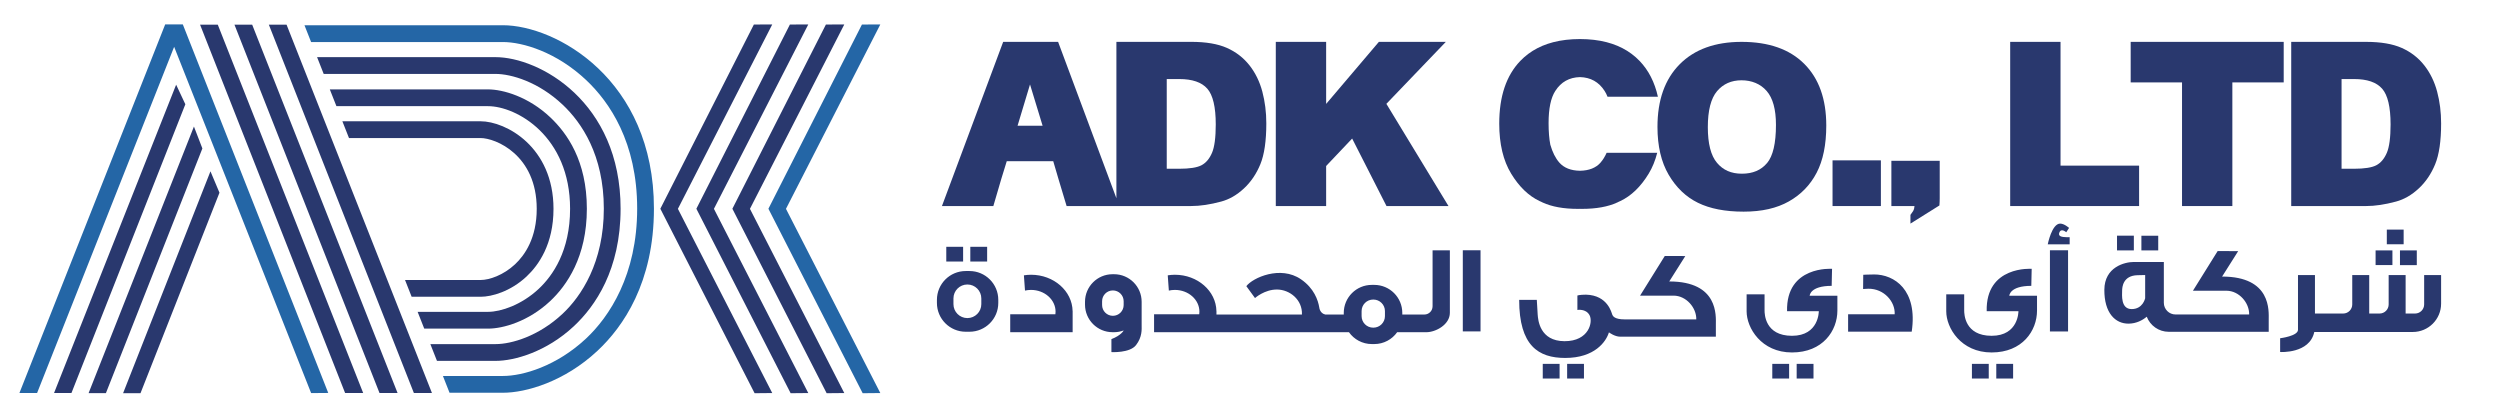
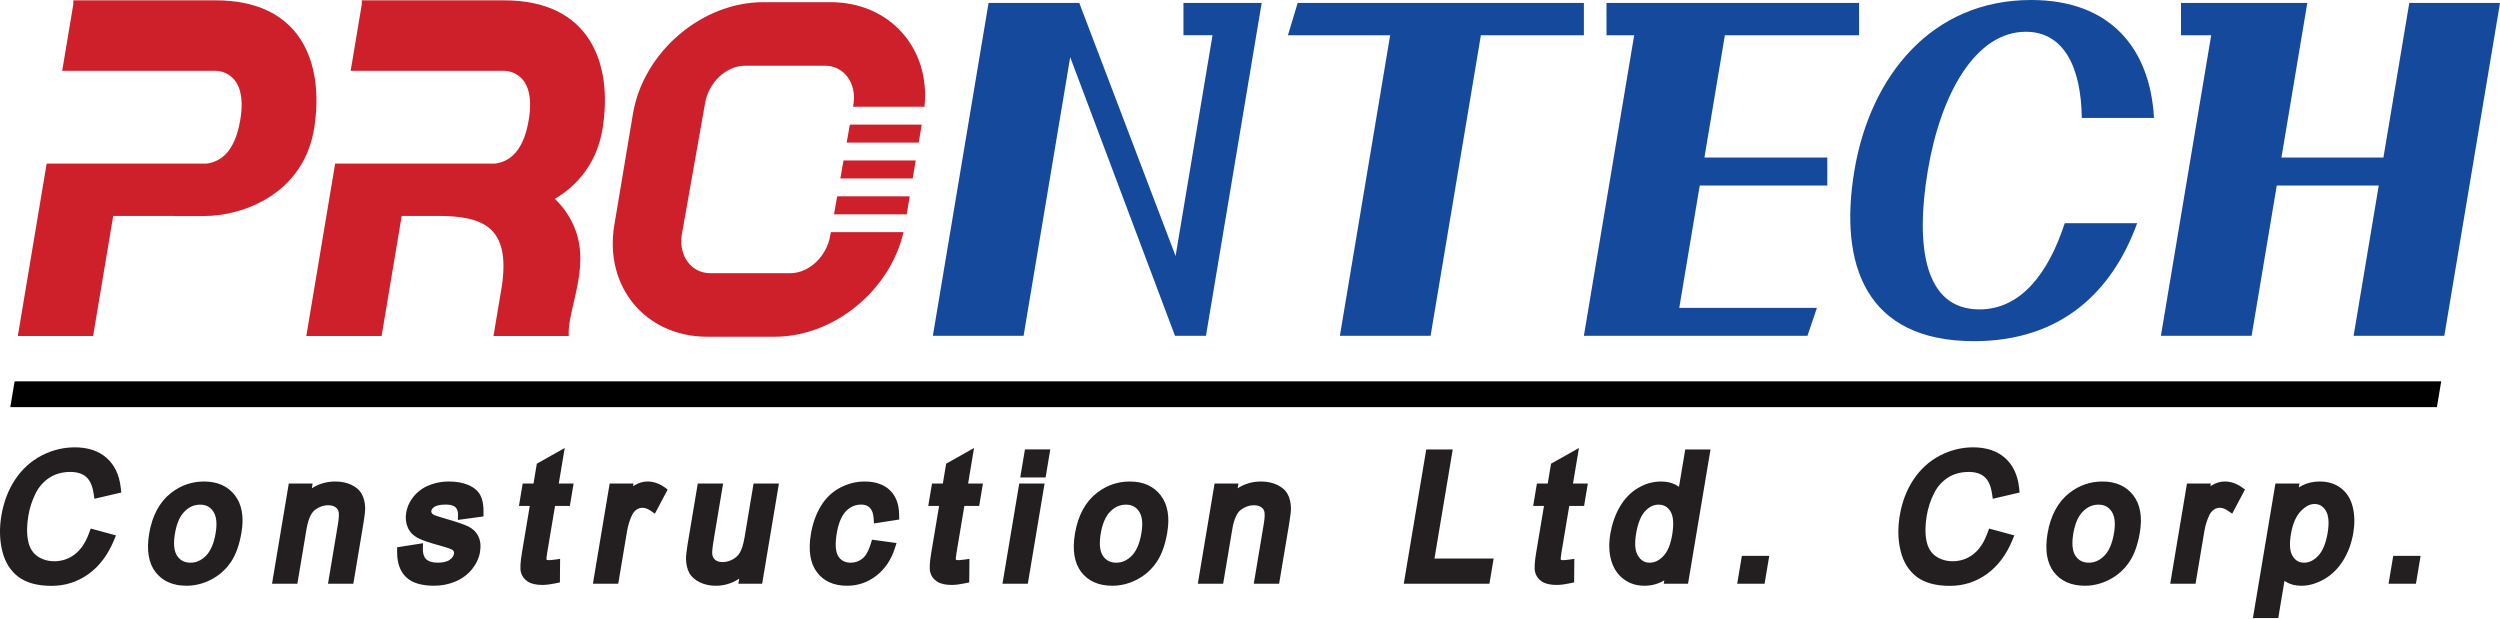
- <svg xmlns="http://www.w3.org/2000/svg" id="Layer_1" data-name="Layer 1" viewBox="0 0 1639.76 271.06">
+ <svg xmlns="http://www.w3.org/2000/svg" id="Layer_1" data-name="Layer 1" viewBox="0 0 2608.3 644.84">
  <defs>
    <style>
      .cls-1 {
-         fill: #29386e;
+         fill: #231f20;
      }

      .cls-2 {
-         fill: none;
+         fill: #cd202a;
      }

      .cls-3 {
-         fill: #2466a6;
+         fill: #14499c;
      }
    </style>
  </defs>
-   <g>
-     <path class="cls-1" d="M115.53,55.55l-80.08,202.23h11.41L121.57,68.39l-6.04-12.84ZM127.2,83l-69.1,174.87h11.36l63.28-160.5-5.54-14.38ZM80.72,257.91h11.43l51.8-131.52-5.91-14.02-57.31,145.54ZM131.22,16.17l95.14,241.61h11.85L142.84,16.17h-11.62ZM153.78,16.17l95.14,241.61h11.85L165.4,16.17h-11.62ZM176.33,16.17l95.14,241.61h11.85L187.95,16.17h-11.62ZM337.81,173.36c-7.61,7.11-16.82,10.29-22.57,10.29h-49.58l4.34,11h45.24c7.33,0,19.61-3.47,30.08-13.25,8.08-7.56,17.72-21.39,17.72-44.42,0-40.59-31.18-57.44-47.87-57.44h-90.61l4.34,11h86.27c9.84,0,36.87,11.01,36.87,46.44,0,19.08-7.74,30.32-14.23,36.38ZM376.42,213.94c13.97-13.06,30.63-37.02,30.63-77.06,0-70.24-53.46-99.4-82.09-99.4h-116.99l4.34,11h112.65c10.51,0,28.38,5.31,44.18,20.28,12.27,11.63,26.91,32.89,26.91,68.12s-14.76,57.45-27.14,69.02c-15.64,14.61-33.38,19.8-43.83,19.8h-42.81l4.34,11h38.47c12.45,0,33.37-5.96,51.34-22.76ZM320.13,215.55c9.88,0,26.45-4.71,40.65-17.98,11.01-10.29,24.14-29.16,24.14-60.64s-13-49.56-23.91-59.9c-14.33-13.58-31.03-18.4-40.97-18.4h-103.72l4.34,11h99.38c18.79,0,53.88,19.74,53.88,67.3,0,27.53-11.23,43.8-20.65,52.6-11.1,10.37-24.64,15.01-33.14,15.01h-46.21l4.34,11h41.87ZM530.15,16.05l-12.05.03-61.35,120.84,61.83,120.99,11.57-.11-61.88-120.82,61.88-120.94ZM553.77,16.05l-12.05.03-61.35,120.84,61.83,120.99,11.57-.11-61.88-120.82,61.88-120.94ZM506.52,16.05l-12.05.03-61.35,120.84,61.83,120.99,11.57-.11-61.88-120.82,61.88-120.94Z" />
-     <path class="cls-3" d="M108.35,16L12.73,257.79h11.59L114.22,30.71l89.85,227.12,11.23-.09L119.91,16h-11.56ZM577.4,16.05l-12.05.03-61.35,120.84,61.83,120.99,11.57-.11-61.88-120.82,61.88-120.94ZM329.82,16.57h-130.11l4.34,11h125.76c13.07,0,35.27,6.58,54.84,25.12,15.18,14.38,33.27,40.65,33.27,84.14s-18.25,70.94-33.56,85.25c-19.37,18.1-41.42,24.52-54.41,24.52h-39.44l4.34,11h35.1c14.99,0,40.21-7.2,61.92-27.49,16.9-15.79,37.05-44.8,37.05-93.29,0-84.99-64.55-120.27-99.11-120.27Z" />
-   </g>
-   <g>
-     <g>
-       <path class="cls-2" d="M1142.25,52.66c-6.66,0-12,2.38-16.04,7.13-4.03,4.75-6.05,12.61-6.05,23.58s2,18.68,6.01,23.43c4.01,4.75,9.46,7.13,16.36,7.13s12.58-2.33,16.47-6.98c3.89-4.65,5.83-13,5.83-25.05,0-10.14-2.03-17.55-6.09-22.22-4.06-4.68-9.56-7.02-16.51-7.02Z" />
-       <path class="cls-2" d="M773.5,51.85h-8.24v58.84h8.09c6.9,0,11.81-.77,14.72-2.31,2.92-1.54,5.2-4.23,6.85-8.08,1.65-3.84,2.48-10.08,2.48-18.7,0-11.41-1.85-19.22-5.54-23.43-3.69-4.21-9.82-6.32-18.37-6.32Z" />
-       <polygon class="cls-2" points="667.43 82.45 683.84 82.45 675.59 55.38 667.43 82.45" />
-       <path class="cls-2" d="M1544.07,51.85h-8.24v58.84h8.09c6.9,0,11.81-.77,14.72-2.31,2.92-1.54,5.2-4.23,6.85-8.08,1.65-3.84,2.48-10.08,2.48-18.7,0-11.41-1.85-19.22-5.54-23.43-3.69-4.21-9.82-6.32-18.37-6.32Z" />
-       <polygon class="cls-1" points="1351.51 27.46 1318.49 27.46 1318.49 135.15 1403.04 135.15 1403.04 108.64 1351.51 108.64 1351.51 27.46" />
-       <polygon class="cls-1" points="948.32 27.46 904.41 27.46 869.82 68.16 869.82 27.46 836.8 27.46 836.8 135.15 869.82 135.15 869.82 108.87 886.88 90.87 909.41 135.15 950.07 135.15 909.33 68.11 948.32 27.46" />
-       <path class="cls-1" d="M1049.82,106.65c-3.07,3.48-7.59,5.25-13.52,5.35-5.93-.09-10.44-1.87-13.52-5.35-2.53-2.87-4.5-6.79-5.92-11.74-.75-3.91-1.14-8.57-1.14-14.08,0-9.63,1.47-16.7,4.42-21.2,3.77-5.88,9.17-8.88,16.16-9.06,6.99.18,12.38,3.19,16.16,9.06.73,1.12,1.37,2.4,1.92,3.83h33.05c-2.12-9.52-6.11-17.35-12-23.48-6.54-6.81-15.03-11.19-25.44-13.15-.16-.03-.31-.06-.47-.09-2.64-.48-5.4-.8-8.29-.97-.18-.01-.35-.02-.53-.03-1.4-.07-2.82-.12-4.28-.12-.04,0-.08,0-.13,0-.04,0-.08,0-.13,0-1.46,0-2.88.05-4.28.12-.18,0-.36.02-.53.03-2.89.17-5.65.49-8.29.97-.16.03-.31.06-.47.09-10.41,1.96-18.89,6.34-25.44,13.15-9.19,9.57-13.79,23.26-13.79,41.07,0,13.36,2.61,24.32,7.84,32.89,5.22,8.57,11.44,14.55,18.63,17.95.29.14.6.25.9.39.35.18.7.36,1.06.53,6.06,2.79,13.76,4.19,23.12,4.19.47,0,.91-.02,1.37-.03.46,0,.9.03,1.37.03,9.36,0,17.06-1.4,23.12-4.19.36-.17.71-.35,1.06-.53.3-.13.61-.25.9-.39,7.2-3.4,13.41-9.38,18.63-17.95,2.46-4.03,4.32-8.62,5.62-13.72h-33.18c-1.13,2.53-2.46,4.68-4.01,6.43Z" />
-       <path class="cls-1" d="M1598.52,60.08c-1.75-6.56-4.57-12.32-8.46-17.26-3.89-4.95-8.81-8.74-14.76-11.39-5.95-2.64-13.76-3.97-23.43-3.97h-49.05v107.69h49.05c5.88,0,12.44-.98,19.68-2.94,5.3-1.42,10.25-4.27,14.87-8.56,4.62-4.28,8.22-9.6,10.82-15.94,2.6-6.34,3.9-15.27,3.9-26.78,0-7.35-.88-14.3-2.62-20.86ZM1565.5,100.3c-1.65,3.85-3.94,6.54-6.85,8.08-2.91,1.54-7.82,2.31-14.72,2.31h-8.09v-58.84h8.24c8.55,0,14.67,2.11,18.37,6.32,3.69,4.21,5.54,12.02,5.54,23.43,0,8.62-.83,14.85-2.48,18.7Z" />
-       <path class="cls-1" d="M819.49,42.81c-3.89-4.95-8.81-8.74-14.76-11.39-5.95-2.64-13.76-3.97-23.43-3.97h-49.05v102.58l-38.24-102.58h-36.02l-40.16,107.69h33.71l5.21-17.78,3.59-11.64h30.48l3.42,11.64,5.35,17.78h81.72c5.88,0,12.44-.98,19.68-2.94,5.3-1.42,10.25-4.27,14.87-8.56,4.62-4.28,8.22-9.6,10.82-15.94,2.6-6.34,3.9-15.27,3.9-26.78,0-7.35-.88-14.3-2.62-20.86-1.75-6.56-4.57-12.32-8.46-17.26ZM667.43,82.45l8.16-27.07,8.25,27.07h-16.41ZM794.93,100.3c-1.65,3.85-3.94,6.54-6.85,8.08-2.91,1.54-7.82,2.31-14.72,2.31h-8.09v-58.84h8.24c8.55,0,14.67,2.11,18.37,6.32,3.69,4.21,5.54,12.02,5.54,23.43,0,8.62-.83,14.85-2.48,18.7Z" />
-       <rect class="cls-1" x="1201.97" y="105.18" width="31.71" height="29.97" />
-       <path class="cls-1" d="M1240.57,135.15h15.16c-.21,3.02-1.12,3.46-2.66,5.79v5.72l19-11.9c.12-1.51.2-3.05.2-4.68v-24.61h-31.71v29.68Z" />
-       <path class="cls-1" d="M1142.32,27.46c-17.35,0-30.88,4.9-40.6,14.69-9.72,9.8-14.58,23.48-14.58,41.06,0,12.59,2.45,23.07,7.36,31.44,4.91,8.37,11.31,14.5,19.21,18.37,7.9,3.87,17.87,5.8,29.92,5.8s21.76-2.24,29.7-6.72c7.94-4.48,14.02-10.75,18.22-18.81,4.2-8.05,6.31-18.38,6.31-30.96,0-17.34-4.81-30.82-14.43-40.44-9.62-9.62-23.32-14.43-41.11-14.43ZM1159.01,106.95c-3.89,4.65-9.38,6.98-16.47,6.98s-12.35-2.37-16.36-7.13c-4.01-4.75-6.01-12.56-6.01-23.43s2.02-18.83,6.05-23.58c4.03-4.75,9.38-7.13,16.04-7.13s12.45,2.34,16.51,7.02c4.06,4.68,6.09,12.08,6.09,22.22,0,12.05-1.94,20.4-5.83,25.05Z" />
-       <polygon class="cls-1" points="1397.52 54.05 1431.2 54.05 1431.2 135.15 1464.21 135.15 1464.21 54.05 1497.89 54.05 1497.89 27.46 1397.52 27.46 1397.52 54.05" />
-     </g>
-     <path class="cls-1" d="M647.47,161.89h-11.04v9.63h11.04v-9.63ZM1011.9,248.28h11.04v-9.63h-11.04v9.63ZM1027.89,248.29h11.04v-9.63h-11.04v9.63ZM1162.45,248.28h11.04v-9.63h-11.04v9.63ZM1178.44,248.29h11.04v-9.63h-11.04v9.63ZM631.71,161.89h-11.04v9.63h11.04v-9.63ZM635.89,177.77h-2.47c-10.43,0-18.89,8.46-18.89,18.89v2.04c0,10.43,8.46,18.89,18.89,18.89h2.47c10.43,0,18.89-8.46,18.89-18.89v-2.04c0-10.43-8.46-18.89-18.89-18.89ZM643.65,199.49c0,5.05-4.09,9.14-9.14,9.14s-9.14-4.09-9.14-9.14v-3.75c0-5.05,4.09-9.14,9.14-9.14s9.14,4.09,9.14,9.14v3.75ZM676.25,180.21c-1.6,0-3.15.15-4.67.38l.72,10.01c1.27-.28,2.58-.45,3.95-.45,8.89,0,16.1,6.4,16.1,14.29,0,.58-.05,1.14-.12,1.7h-29.62v11.76h40.94v-13.87h-.02c-.25-13.18-12.35-23.82-27.26-23.82ZM748.81,199.82s0-.01,0-.02v-1.85c0-9.99-8.1-18.09-18.09-18.09h-.97c-9.99,0-18.09,8.1-18.09,18.09v1.85c0,9.99,8.1,18.09,18.09,18.09h.97c2.22,0,4.33-.42,6.29-1.15v.02s-1.51,3.18-8.03,5.67v8.51s12.06.74,16.16-4.6c4.11-5.33,3.69-10.38,3.67-12.95-.01-2.18,0-10.96,0-13.59ZM737.01,200.07c0,3.91-3.17,7.07-7.07,7.07s-7.07-3.17-7.07-7.07v-2.5c0-3.91,3.17-7.07,7.07-7.07s7.07,3.17,7.07,7.07v2.5ZM939.62,200.93c0,2.97-2.41,5.37-5.37,5.37h-14.48v-1.06c0-10.15-8.23-18.38-18.38-18.38h-1.63c-10.15,0-18.38,8.23-18.38,18.38v1.06h-12.11c-3.58-.77-3.94-4.55-3.94-4.55h0c-.79-4.86-3.43-12.69-12.05-18.59-13.44-9.2-31.58-1.02-35.8,4.53l5.68,7.8s6.28-5.66,14.5-5.59c8.22.07,16.66,6.62,16.29,16.4h-56.07v-2.27h-.02c-.25-13.18-12.35-23.82-27.26-23.82-1.6,0-3.15.15-4.67.38l.72,10.01c1.27-.28,2.58-.45,3.95-.45,8.89,0,16.1,6.4,16.1,14.29,0,.58-.05,1.14-.12,1.7h-29.62v11.76h127.83c3.33,4.7,8.8,7.77,14.99,7.77h1.63c6.19,0,11.66-3.07,14.99-7.77h19.1c6.26,0,15.47-5.01,15.47-12.72v-40.98h-11.34v36.73ZM908.39,207.34c0,4.18-3.39,7.57-7.57,7.57h-.17c-4.18,0-7.57-3.39-7.57-7.57v-3.29c0-4.18,3.39-7.57,7.57-7.57h.17c4.18,0,7.57,3.39,7.57,7.57v3.29ZM959.46,217.37h11.63v-53.21h-11.63v53.21ZM1094.87,184.6l10.53-16.66-13.46-.05-16.21,26.02h21.96c8.3,0,15.09,7.95,14.91,15.58h-46.94c-6.82,0-7.81-2.23-8.2-3.19-.4-.95-2.85-12.66-17.19-13.03-4.26.02-5.65.55-5.65.55v9.48s5.5-1.01,7.94,3.39c2.44,4.4-.31,17.14-16.39,17.1-16.26-.05-17.36-13.97-17.6-17.48-.24-3.51-.57-9.63-.57-9.63h-11.57c0,30.13,12.69,38.1,30.19,38.1,19.38,0,26.89-10.74,28.68-16.79,0,0,3.78,2.85,7.42,2.85h62.72v-7.87c0-5.73,1.89-28.36-30.57-28.36ZM1201.4,187.49l.25-11.17s-30.25-2.2-29.51,27.81h20.82s.18,16.12-17.58,16.12-18-14.37-18-16.69v-10.51h-11.77v11.15c0,10.82,9.58,26.98,29.77,26.98s29.77-14.27,29.77-27.45v-9.76h-18.18s.11-6.48,14.44-6.48ZM1293.39,248.28h11.04v-9.63h-11.04v9.63ZM1309.37,248.29h11.04v-9.63h-11.04v9.63ZM1399.6,154.59h-11.04v9.63h11.04v-9.63ZM1415.59,154.6h-11.04v9.63h11.04v-9.63ZM1569.2,164.24h-11.04v9.63h11.04v-9.63ZM1574.15,173.88h11.04v-9.63h-11.04v9.63ZM1576.56,150.6h-11.04v9.63h11.04v-9.63ZM1332.34,187.49l.25-11.17s-30.25-2.2-29.51,27.81h20.82s.18,16.12-17.58,16.12-18-14.37-18-16.69v-10.51h-11.77v11.15c0,10.82,9.58,26.98,29.77,26.98s29.77-14.27,29.77-27.45v-9.76h-18.18s.11-6.48,14.44-6.48ZM1229.23,180.02c-3.23,0-7.12.21-7.12.21l-.1,9.33s2.84-.18,3.4-.18c10.38-.14,17.79,8.59,17.31,16.75h-30.54v11.43h41.72c4.07-27.48-11.48-37.57-24.68-37.55ZM1344.56,217.39h11.89v-53.23h-11.89v53.23ZM1457.5,181.38l10.53-16.66-13.46-.05-16.21,26.02h21.96c8.3,0,15.09,7.95,14.91,15.58h-48.28c-4.24,0-7.68-3.44-7.68-7.68v-26.76h-19.68c-5.98,0-19.26,3.3-19.34,18.25-.08,15.14,7.13,22.34,16.03,22.2,4.88-.08,8.92-2.14,11.78-4.55,2.24,5.79,7.85,9.9,14.43,9.9h65.57v-7.87c0-5.73,1.89-28.36-30.57-28.36ZM1407.01,195.79s-.04-.02-.04-.02c0,0-1.49,6.96-8.8,6.96s-6.26-9.46-6.26-11.96.59-10.03,10.1-10.26c2.11-.05,3.73-.09,5.01-.12v15.39ZM1350.82,152.34c1.26-2.89,4.44,0,4.44,0l1.85-2.85s-3.11-2.84-5.85-2.83c-5.48.02-8.13,13.58-8.13,13.58h14.37v-4.64h-1.74c-3.93-.07-6.06-.72-4.95-3.26ZM1590.01,180.41v19.27c0,3.3-2.67,5.97-5.97,5.97h-6.18v-25.24h-11.13v19.27c0,3.3-2.67,5.97-5.97,5.97h-6.78v-25.24h-11.13v19.27c0,3.3-2.67,5.97-5.97,5.97h-18.49v-25.24h-11.13v35.91c0,4.1-11.71,5.54-11.71,5.54v9.02s19.29,1.26,22.4-13.13h64.6c10.26,0,18.58-8.32,18.58-18.58v-18.76h-11.13Z" />
-   </g>
+   <path class="cls-2" d="M525.75.36h-148.27v4.01l-11.63,69.51h159.91s34.7-1.43,25.88,51.28c-6,35.86-22.62,44.01-35.57,45.56h-166.41l-30.09,179.83h78.56l20.97-125.29h37.63c48.08,0,75.5,12.09,67.01,72.24l-8.88,53.05h78.46l-.04-.07s.09.05.13.07c-1.52-21.32,13.59-52.94,11.94-86.12-1-20.2-9.42-40.47-26.41-56.96,24.15-14.36,44.3-38.15,49.9-74.24C639.33,65.51,615.1.16,525.75.36ZM224.78.36H76.51v4.01l-11.63,69.51h159.91s34.7-1.43,25.88,51.28c-6,35.86-22.62,44.01-35.57,45.56H48.67l-30.09,179.83h78.56l20.97-125.29h62.88c-.02.09-.03.14-.03.14h31.41c43.24,0,104.99-24.44,115.49-92.16C338.37,65.51,314.14.16,224.78.36ZM870.1,223.63h75.88l3.15-18.82h-75.7l-3.33,18.82ZM883.35,148.8h75.15l3.15-18.82h-74.97l-3.33,18.82ZM866.55,2.28h-70.23c-64.32,0-125.2,52.15-135.96,116.47l-19.43,116.1c-10.76,64.32,32.66,116.47,96.98,116.47h70.23c61.85,0,120.5-48.21,134.49-109.11h-75.83l-.5,2.84c-3.31,22.07-22.01,39.97-41.77,39.97h-83.46c-19.76,0-33.1-17.9-29.79-39.97l24.18-136.51c3.31-22.07,22.01-39.97,41.77-39.97h83.46c19.76,0,33.1,17.9,29.79,39.97l-.5,2.84h74.55c6.39-60.89-36.12-109.11-97.97-109.11ZM876.72,186.22h75.52l3.15-18.82h-75.33l-3.33,18.82Z" />
+   <path class="cls-1" d="M776.92,560.09c-1.51,9.01-3.46,13.79-4.84,16.21-1.72,3.03-4.26,5.48-7.53,7.27-3.47,1.9-7.05,2.86-10.63,2.86-3.36,0-6.01-.82-7.88-2.44-1.85-1.61-2.81-3.72-2.99-6.59-.09-1.7.15-5.77,1.79-15.55l9.6-57.38h-26.44l-10.62,63.45c-1.2,7.19-1.73,12.38-1.61,15.86.16,5.38,1.28,10.05,3.33,13.87,2.14,4,5.82,7.3,10.93,9.82,4.94,2.43,10.55,3.67,16.68,3.67,8.89,0,17.11-2.49,24.53-7.43l-.89,5.31h24.82l17.49-104.54h-26.44l-9.31,55.62ZM578.84,583.85c-2.53.36-4.62.56-6.04.56-1.77,0-2.28-.31-2.29-.31-.23-.16-.31-.29-.36-.46-.02-.25-.11-1.77.7-6.64l8.22-49.14h15.47l3.91-23.38h-15.47l6.2-37.07-29.1,16.38-3.46,20.7h-11.29l-3.91,23.38h11.29l-8.08,48.26c-1.76,10.5-2.13,17.13-1.17,20.86,1.04,4.07,3.44,7.36,7.14,9.78,3.54,2.32,8.66,3.5,15.22,3.5,3.8,0,8.19-.52,13.05-1.53l5.29-1.1.21-24.56-5.54.8ZM675.47,502.36c-4.74,0-9.37,1.41-13.76,4.18-.4.25-.81.53-1.21.82l.48-2.89h-24.9l-17.49,104.54h26.44l9.12-54.47c1.02-6.11,2.76-11.79,5.14-16.86,1.22-2.58,2.85-4.57,4.83-5.94,1.95-1.34,3.85-1.96,6-1.96,2.72,0,5.4.88,7.97,2.63l5.19,3.52,13.32-25.23-3.34-2.38c-5.57-3.96-11.55-5.97-17.78-5.97ZM1045.9,609.02h26.44l17.49-104.54h-26.44l-17.49,104.54ZM908.11,568.5c-2.01,6.6-4.84,11.42-8.41,14.33-3.53,2.88-7.36,4.22-12.05,4.22-5.92,0-10.03-2.07-12.93-6.52-3-4.59-3.61-12.84-1.76-23.87,1.84-10.98,5.17-18.92,9.91-23.59,4.58-4.52,9.6-6.63,15.79-6.63,3.83,0,6.67,1.08,8.92,3.39,2.31,2.37,3.63,6.15,3.94,11.24l.3,5.05,26.37-4.08-.11-5.58c-.21-10.72-3.5-19.18-9.78-25.14-6.26-5.94-15.07-8.95-26.2-8.95-8.74,0-17.32,2.15-25.48,6.4-8.41,4.38-15.3,10.99-20.47,19.66-4.91,8.23-8.31,17.88-10.12,28.68-2.84,16.95-.78,30.3,6.12,39.66,7.01,9.53,17.67,14.37,31.66,14.37,11.27,0,21.54-3.54,30.53-10.51,8.92-6.92,15.4-16.51,19.25-28.51l1.79-5.57-25.6-3.5-1.66,5.46ZM1005.9,583.85c-2.53.36-4.62.56-6.04.56-1.77,0-2.29-.31-2.29-.31-.23-.16-.31-.29-.36-.46-.02-.25-.11-1.78.7-6.64l8.22-49.14h15.47l3.91-23.38h-15.47l6.2-37.07-29.1,16.38-3.46,20.7h-11.29l-3.91,23.38h11.29l-8.08,48.26c-1.76,10.5-2.13,17.13-1.17,20.86,1.04,4.07,3.44,7.36,7.14,9.78,3.54,2.32,8.66,3.5,15.22,3.5,3.8,0,8.19-.52,13.05-1.53l5.29-1.1.21-24.56-5.54.8ZM488.2,549.09h0c-4.2-2.01-11.7-4.58-22.25-7.62-8.95-2.64-11.6-3.55-12.38-3.86-1.56-.7-2.64-1.53-3.16-2.45-.41-.68-.52-1.34-.38-2.19.17-1.01.68-2.4,3.14-4.13,1.28-.9,4.55-2.41,12.09-2.41,4.64,0,7.97.94,9.91,2.79,1.92,1.83,2.77,4.31,2.68,7.78l-.14,5.46,26.71-3.66.04-5.56c.05-6.86-1.11-12.52-3.44-16.81-2.44-4.48-6.69-8.02-12.65-10.53-5.61-2.36-12.4-3.55-20.19-3.55-5.25,0-10.39.72-15.27,2.13-4.98,1.45-9.16,3.3-12.36,5.45-4.34,2.84-8.04,6.45-10.99,10.74-2.98,4.33-4.93,9.09-5.77,14.13-.93,5.57-.4,10.74,1.58,15.37,2.01,4.7,5.51,8.41,10.39,11.03,4.34,2.33,11.93,4.95,23.18,8.01,10.62,2.88,12.91,4.34,13.24,4.59,1.33,1.02,1.75,2.15,1.46,3.88-.4,2.4-1.72,4.32-4.27,6.26-2.67,2.03-7.04,3.1-12.63,3.1s-9.71-1.24-12.16-3.69c-2.42-2.42-3.57-6.12-3.42-10.99l.18-5.62-27.04,4.26.03,5.5c.06,11.22,3.25,19.9,9.48,25.79,6.19,5.85,15.94,8.82,28.99,8.82,7.88,0,15.33-1.45,22.15-4.32,7.11-2.99,12.99-7.32,17.48-12.88,4.49-5.55,7.3-11.57,8.36-17.9,1.09-6.49.47-12.09-1.83-16.65-2.28-4.5-5.9-7.96-10.75-10.28ZM212.84,502.36c-12.57,0-24.07,3.96-34.21,11.79-12.1,9.39-19.84,23.72-23,42.59-2.87,17.16-.67,30.63,6.54,40.04,7.29,9.52,18.21,14.34,32.46,14.34,8.86,0,17.52-2.17,25.74-6.45,8.35-4.34,15.27-10.52,20.57-18.36,5.17-7.65,8.88-18.04,11.03-30.89,2.72-16.23.39-29.25-6.91-38.69-7.38-9.54-18.22-14.37-32.23-14.37ZM214.69,580.02c-4.86,4.79-9.96,7.03-16.02,7.03s-10.51-2.22-13.77-6.99c-3.35-4.9-4.16-12.74-2.39-23.31,1.77-10.56,5.19-18.39,10.17-23.26,4.86-4.75,9.98-6.96,16.12-6.96s10.36,2.23,13.65,7c3.38,4.9,4.23,12.53,2.53,22.68-1.82,10.86-5.28,18.87-10.28,23.8ZM92.57,557.1c-3.62,9.59-8.62,16.82-14.87,21.5-6.15,4.61-13.27,6.95-21.16,6.95-6.56,0-12.45-1.77-17.51-5.25-4.9-3.38-8.14-8.63-9.62-15.61-1.59-7.52-1.53-16.53.18-26.78,1.32-7.89,3.85-15.64,7.52-23.06,3.39-6.86,8.24-12.38,14.4-16.41,6.14-4.02,13.51-6.06,21.89-6.06,7.08,0,12.67,1.77,16.59,5.27,3.99,3.56,6.61,9.54,7.78,17.78l.71,4.96,28.05-6.54-.63-5.52c-1.5-13.03-6.44-23.33-14.7-30.61-8.28-7.3-19.43-11-33.16-11-11.97,0-23.59,2.86-34.53,8.5-11.1,5.72-20.43,14.18-27.73,25.15-7.15,10.73-11.98,23.39-14.36,37.63-2.17,12.99-1.87,25.34.9,36.7,2.86,11.72,8.52,20.84,16.83,27.1,8.3,6.26,19.89,9.43,34.46,9.43s27.31-4.14,38.68-12.29c11.3-8.1,20.21-19.89,26.5-35.04l2.2-5.3-26.29-7.15-2.14,5.67ZM377.61,515.74h0c-2.17-4.12-5.86-7.44-10.96-9.87-4.88-2.33-10.52-3.51-16.73-3.51-9.06,0-17.28,2.37-24.55,7.06l.83-4.94h-24.9l-17.49,104.54h26.44l9.47-56.59c2.14-12.81,5.92-18.1,8.7-20.28,4.25-3.32,9-5.01,14.11-5.01,3.03,0,5.54.68,7.46,2.02,1.82,1.27,2.87,2.84,3.3,4.91.36,1.76.55,5.37-.65,12.54l-10.44,62.4h26.44l10.54-63.01c1.32-7.86,1.89-13.1,1.8-16.5-.18-5.24-1.31-9.87-3.36-13.76ZM1064.44,498.18h26.44l4.9-29.28h-26.44l-4.9,29.28ZM1751.71,507.95c-.64-.47-1.31-.91-2-1.33-4.61-2.83-10.2-4.26-16.59-4.26-8.55,0-16.8,2.36-24.51,7.01-7.74,4.66-14.13,11.4-19,20.02-4.64,8.22-7.84,17.45-9.51,27.44-1.73,10.31-1.44,19.63.86,27.68,2.36,8.28,6.66,14.84,12.78,19.51,6.18,4.72,13.54,7.11,21.87,7.11,7.65,0,14.61-1.9,20.81-5.66l-.59,3.55h25.33l23.45-140.11h-26.36l-6.53,39.04ZM1735.07,580.55h0c-4.42,4.43-8.86,6.5-13.98,6.5s-8.85-2.19-11.95-6.89c-3.22-4.88-3.95-12.73-2.18-23.33,1.85-11.04,5.1-19.03,9.65-23.76,4.31-4.47,8.73-6.55,13.92-6.55s9.25,2.19,12.23,6.91c3.13,4.95,3.75,13.27,1.83,24.72-1.71,10.24-4.92,17.78-9.53,22.4ZM1812.45,609.02h28.58l4.87-29.1h-28.58l-4.87,29.1ZM2193.44,502.36c-12.57,0-24.07,3.96-34.21,11.79-12.1,9.39-19.84,23.72-23,42.59-2.87,17.16-.67,30.63,6.54,40.04,7.29,9.52,18.21,14.34,32.46,14.34,8.86,0,17.52-2.17,25.74-6.45,8.35-4.34,15.27-10.52,20.57-18.36,5.17-7.65,8.88-18.04,11.03-30.89,2.72-16.23.39-29.25-6.91-38.69-7.38-9.54-18.22-14.37-32.23-14.37ZM2195.3,580.02c-4.87,4.79-9.96,7.03-16.03,7.03s-10.51-2.22-13.77-6.99c-3.35-4.9-4.16-12.74-2.39-23.31,1.77-10.56,5.19-18.39,10.17-23.26,4.86-4.75,9.98-6.96,16.12-6.96s10.36,2.23,13.65,7c3.38,4.9,4.23,12.53,2.53,22.68-1.82,10.86-5.28,18.87-10.28,23.8ZM2442.7,509.51h0c-6.05-4.74-13.61-7.15-22.47-7.15-6.88,0-13.13,1.44-18.59,4.29-1.09.57-2.18,1.2-3.25,1.89l.68-4.06h-25.07l-23.49,140.37h26.44l6.5-38.83c.55.38,1.11.74,1.68,1.09,4.43,2.67,9.74,4.02,15.79,4.02,8.05,0,16.19-2.35,24.2-6.99,8.04-4.66,14.76-11.41,19.97-20.05,5.02-8.32,8.43-17.76,10.15-28.04,1.61-9.59,1.45-18.57-.47-26.67-2-8.46-6.06-15.15-12.08-19.86ZM2418.37,580.14h0c-4.64,4.71-9.23,6.91-14.45,6.91s-8.86-2.1-11.81-6.61c-3.09-4.71-3.75-12.5-1.96-23.16,1.79-10.69,5.28-18.78,10.38-24.06,4.88-5.04,9.43-7.39,14.32-7.39s8.65,2.17,11.6,6.82c3.11,4.9,3.79,12.74,2.02,23.3-1.86,11.13-5.26,19.27-10.11,24.19ZM2073.18,557.1c-3.62,9.59-8.62,16.82-14.87,21.5-6.15,4.61-13.27,6.95-21.16,6.95-6.56,0-12.45-1.77-17.51-5.25-4.9-3.38-8.14-8.63-9.62-15.61-1.59-7.52-1.53-16.53.18-26.78,1.32-7.89,3.85-15.65,7.52-23.06,3.39-6.86,8.24-12.38,14.4-16.41,6.14-4.02,13.51-6.06,21.89-6.06,7.08,0,12.67,1.77,16.59,5.27,3.99,3.56,6.61,9.54,7.78,17.78l.71,4.96,28.04-6.54-.63-5.52c-1.5-13.03-6.44-23.33-14.7-30.61-8.28-7.3-19.43-11-33.16-11-11.97,0-23.59,2.86-34.53,8.5-11.1,5.72-20.43,14.18-27.73,25.15-7.15,10.73-11.98,23.39-14.36,37.63-2.17,12.99-1.87,25.34.9,36.7,2.86,11.72,8.52,20.84,16.83,27.1,8.3,6.26,19.89,9.43,34.46,9.43s27.31-4.14,38.68-12.29c11.3-8.1,20.21-19.89,26.5-35.04l2.2-5.3-26.29-7.15-2.14,5.67ZM2321.11,502.36c-4.74,0-9.37,1.41-13.76,4.18-.4.25-.81.53-1.21.82l.48-2.89h-24.9l-17.49,104.54h26.44l9.12-54.47c1.02-6.12,2.76-11.79,5.14-16.86,1.22-2.57,2.85-4.57,4.83-5.94,1.95-1.34,3.85-1.96,6-1.96,2.72,0,5.4.88,7.97,2.63l5.19,3.51,13.32-25.23-3.34-2.37c-5.57-3.96-11.55-5.97-17.78-5.97ZM2496.9,579.92l-4.87,29.1h28.58l4.87-29.1h-28.58ZM1178.73,502.36c-12.57,0-24.07,3.96-34.21,11.79-12.1,9.39-19.84,23.72-23,42.59-2.87,17.16-.67,30.63,6.54,40.04,7.29,9.52,18.21,14.34,32.46,14.34,8.86,0,17.52-2.17,25.74-6.45,8.35-4.34,15.27-10.52,20.57-18.36,5.17-7.65,8.88-18.04,11.03-30.89,2.72-16.23.39-29.25-6.91-38.69-7.38-9.54-18.22-14.37-32.23-14.37ZM1180.58,580.02c-4.86,4.79-9.96,7.03-16.02,7.03s-10.51-2.22-13.77-6.99c-3.35-4.9-4.16-12.74-2.39-23.31,1.77-10.56,5.19-18.39,10.17-23.26,4.86-4.75,9.98-6.96,16.12-6.96s10.36,2.23,13.65,7c3.38,4.9,4.23,12.53,2.53,22.68-1.82,10.86-5.28,18.87-10.28,23.8ZM1515.67,468.91h-27.64l-23.45,140.11h89.37l4.4-26.28h-61.73l19.05-113.83ZM1637.01,583.85c-2.53.36-4.62.56-6.04.56-1.77,0-2.28-.31-2.29-.31-.23-.16-.31-.29-.37-.47-.02-.25-.11-1.78.7-6.63l8.22-49.14h15.47l3.91-23.38h-15.47l6.2-37.07-29.1,16.38-3.46,20.7h-11.29l-3.91,23.38h11.29l-8.08,48.26c-1.76,10.5-2.13,17.13-1.17,20.86,1.04,4.07,3.44,7.36,7.14,9.78,3.54,2.32,8.66,3.5,15.22,3.5,3.8,0,8.19-.52,13.05-1.53l5.29-1.1.21-24.56-5.54.8ZM1343.5,515.74h0c-2.17-4.12-5.86-7.44-10.96-9.87-4.89-2.33-10.52-3.51-16.73-3.51-9.06,0-17.28,2.37-24.55,7.06l.83-4.94h-24.9l-17.49,104.54h26.44l9.47-56.59c2.14-12.81,5.92-18.1,8.7-20.28,4.25-3.32,9-5.01,14.11-5.01,3.03,0,5.54.68,7.46,2.02,1.82,1.28,2.87,2.84,3.3,4.91.36,1.76.55,5.37-.65,12.54l-10.44,62.4h26.44l10.54-63.01c1.32-7.86,1.89-13.1,1.8-16.5-.18-5.24-1.31-9.87-3.36-13.76Z" />
+   <path class="cls-3" d="M1799.61,36.78h140V3.08h-263.53v33.7h28.89l-52.48,313.6h233.28l9.85-29.17h-143.61l21.36-127.67h133.1v-29.17h-128.22l21.35-127.59ZM2513.66,3.08l-26.99,161.3h-106.41l26.99-161.3h-131.76v33.7h31.49l-52.48,313.6h94.64l26.25-156.84h106.41l-26.25,156.84h94.64L2608.3,3.08h-94.64ZM1270.69,3.08h-35.96v33.65h30.33l-38.55,230.37L1126.03,3.08h-94.64l-58.12,347.3h94.64l48.65-290.74,109.34,290.74h32.3L1316.33,3.08h-45.64ZM1652.49,3.08h-298.59l-10.19,33.7h106.68l-52.48,313.6h94.64l52.48-313.6h107.47V3.08ZM2113.55,33.14c39.78,0,57.81,37.16,58.42,89.91h75.34c-3.99-71.41-44.37-123.05-128.21-123.05-104.15,0-167.92,79.68-184.37,177.97-16.45,98.29,11.87,177.97,124.81,177.97,90.92,0,144.27-51.64,170.2-123.05h-75.55c-17.23,52.75-45.97,89.91-89.1,89.91-56.99,0-67.15-64.84-53.76-144.83,13.39-79.99,49.68-144.83,102.24-144.83Z" />
+   <polygon points="2542.47 424.76 2546.96 397.88 15.24 397.88 10.74 424.76 2542.47 424.76" />
</svg>
